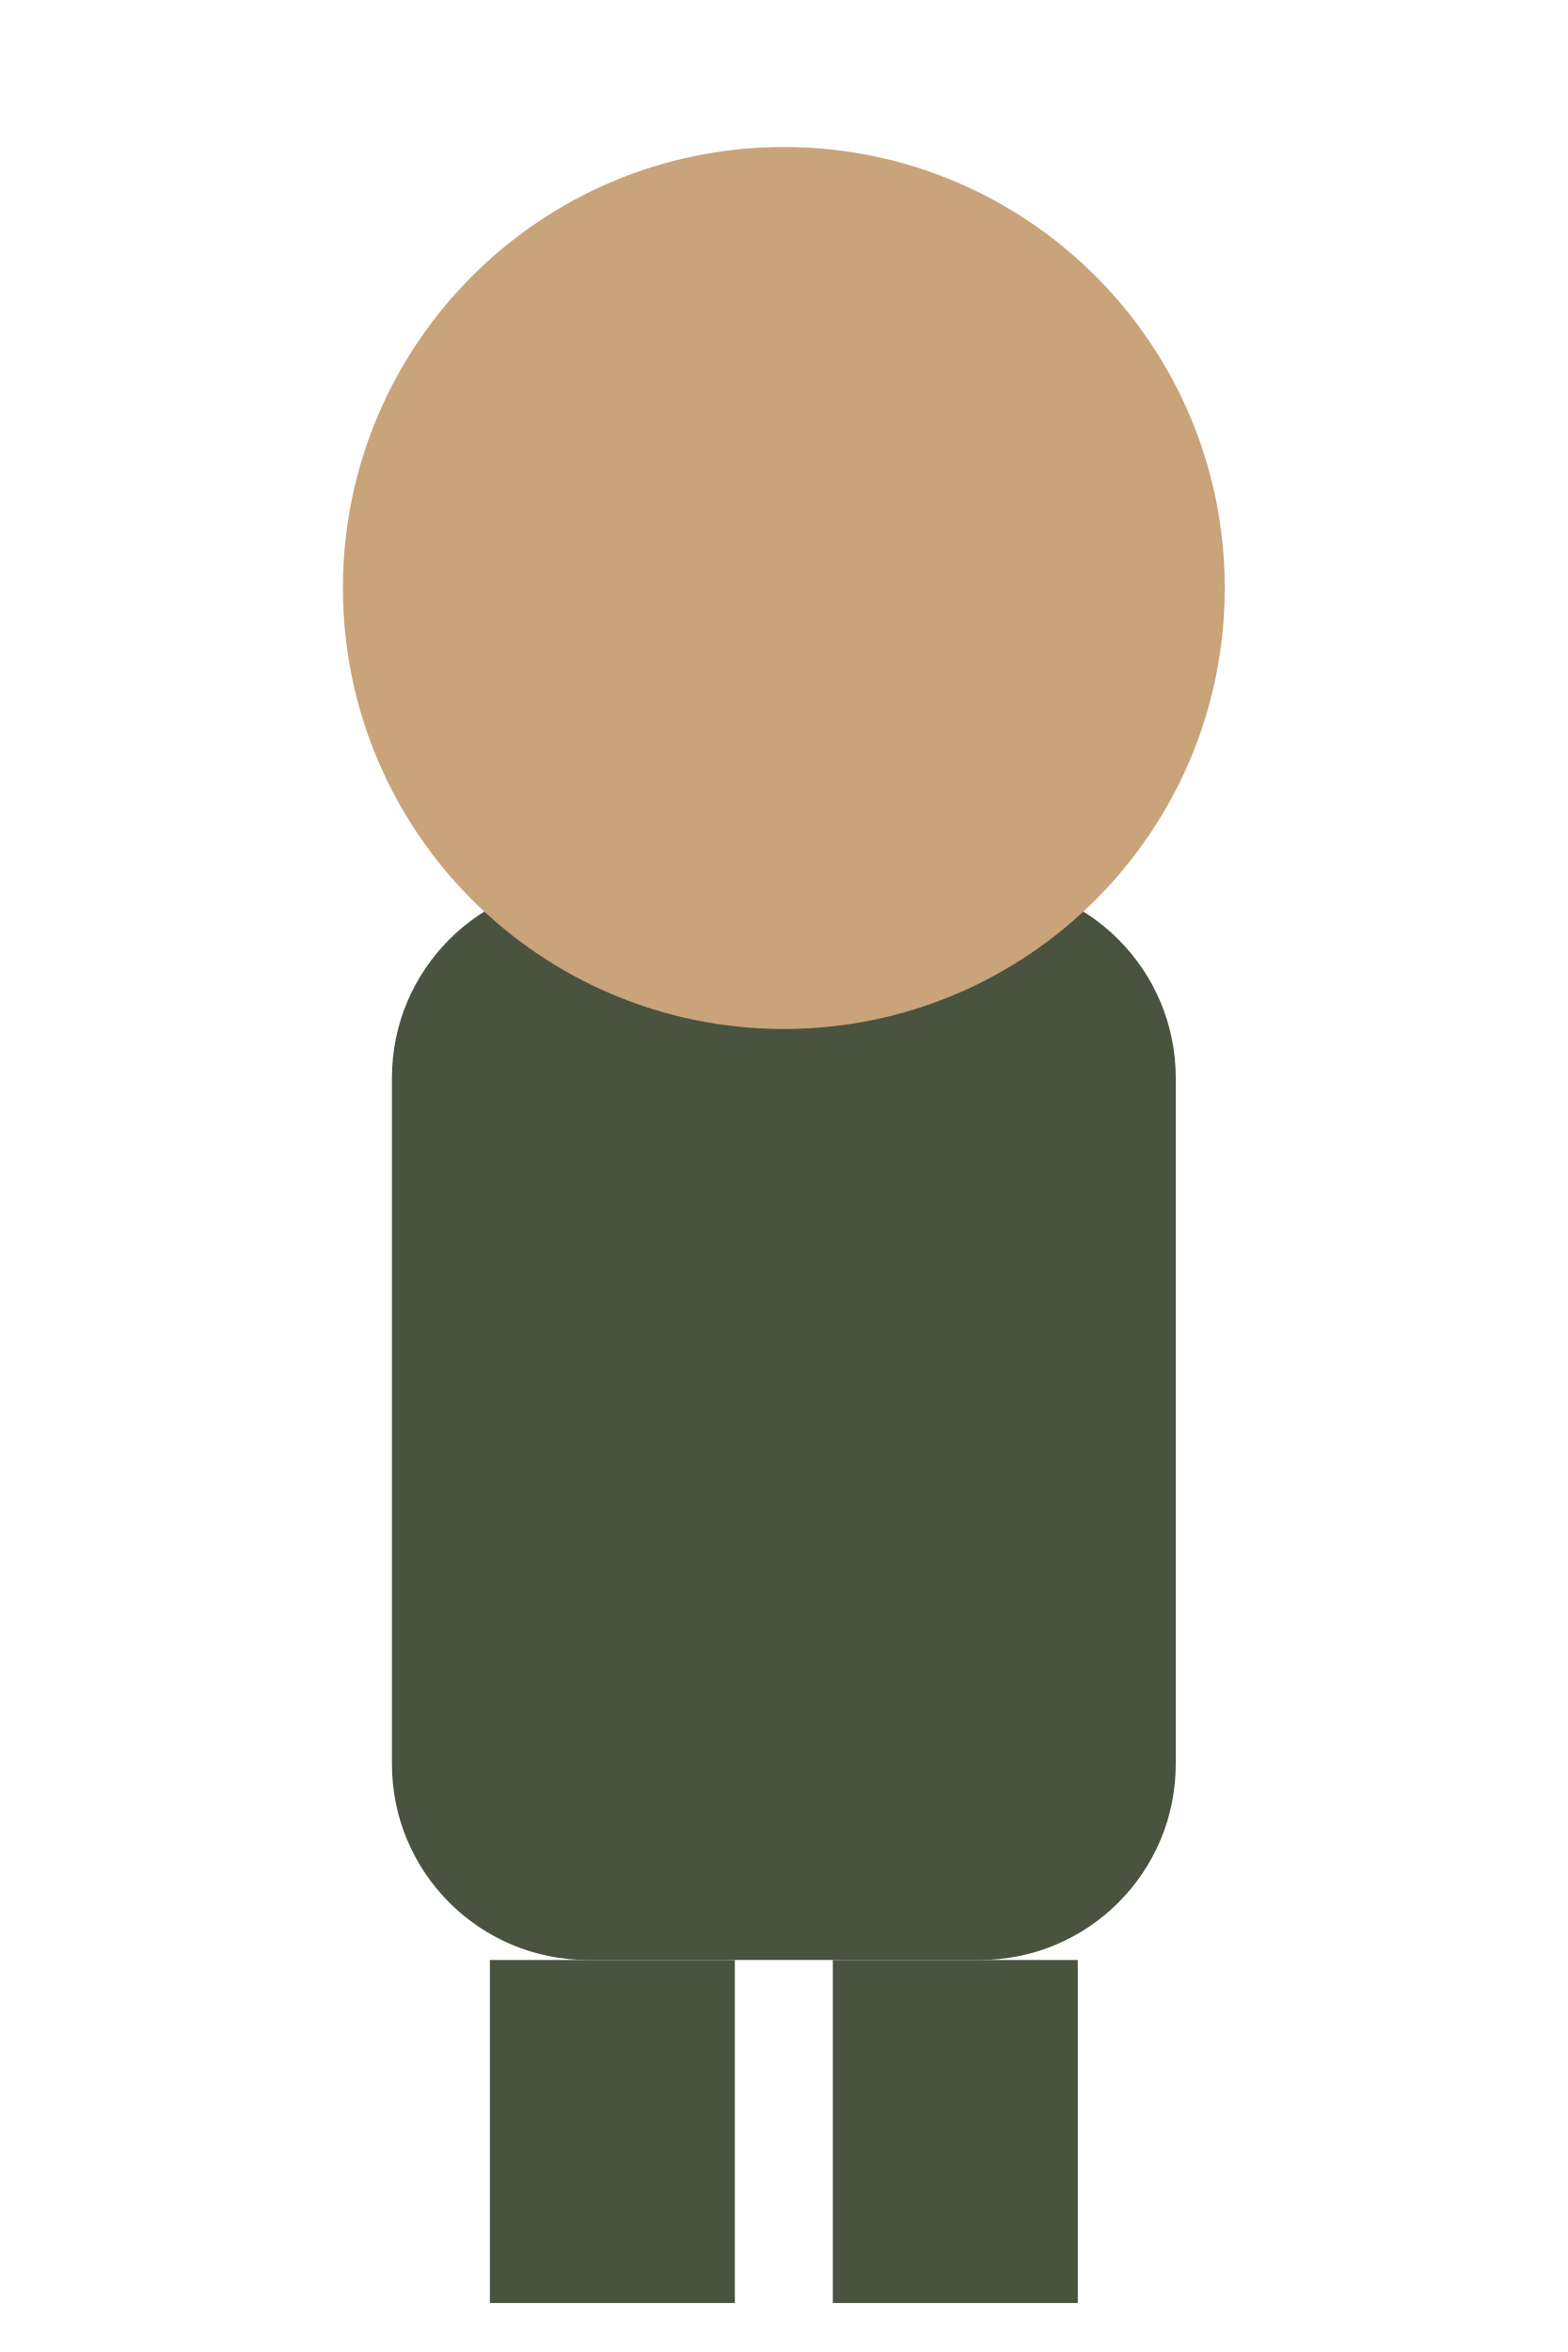
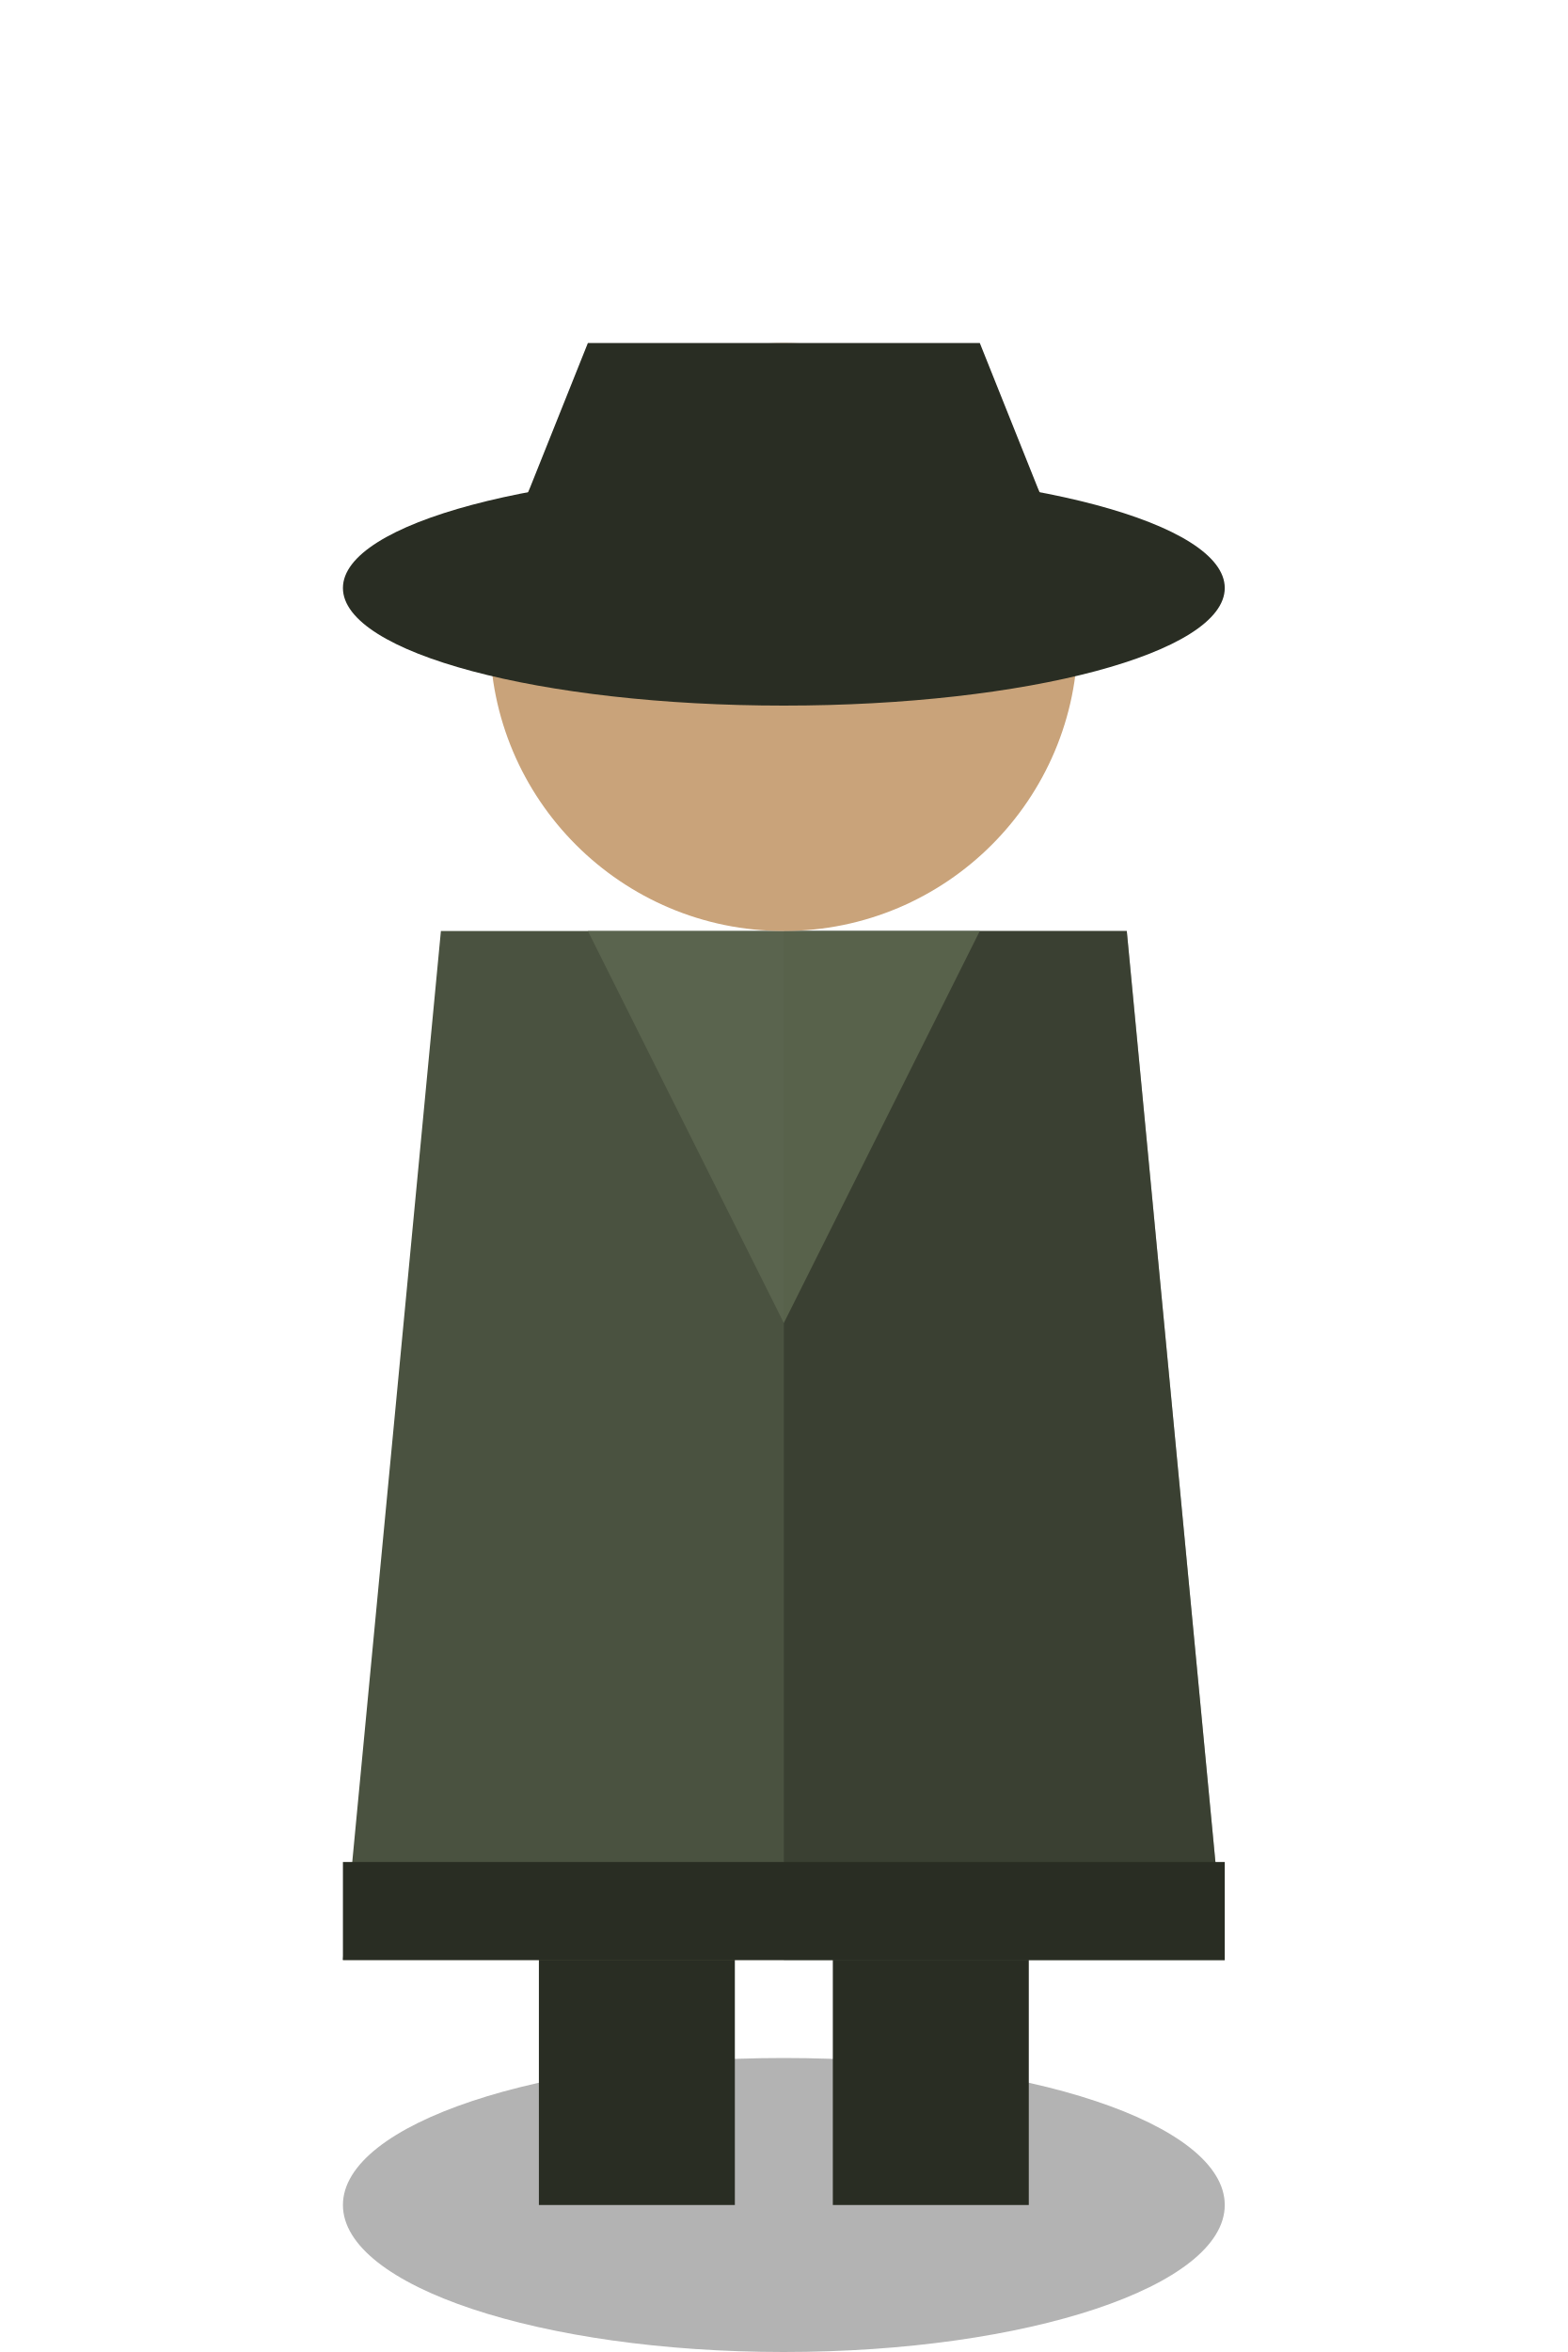
<svg xmlns="http://www.w3.org/2000/svg" width="32" height="48" viewBox="0 0 32 48">
-   <rect x="8" y="18" width="16" height="22" rx="4" fill="#4a5240" />
-   <circle cx="16" cy="12" r="9" fill="#c9a37a" />
-   <rect x="10" y="40" width="5" height="7" fill="#4a5240" />
-   <rect x="17" y="40" width="5" height="7" fill="#4a5240" />
+   <ellipse cx="16" cy="45" rx="9" ry="3" fill="#000000" opacity="0.3" />
+   <rect x="11" y="38" width="4" height="7" fill="#292d23" />
+   <rect x="17" y="38" width="4" height="7" fill="#292d23" />
+   <polygon points="9,19 23,19 25,40 7,40" fill="#4a5240" />
+   <polygon points="16,19 23,19 25,40 16,40" fill="#292d23" opacity="0.5" />
+   <polygon points="12,19 20,19 16,27" fill="#5d6750" opacity="0.85" />
+   <rect x="7" y="38" width="18" height="2" fill="#292d23" />
+   <circle cx="16" cy="13" r="6" fill="#c9a37a" />
+   <polygon points="10,12 22,12 20,7 12,7" fill="#292d23" />
+   <ellipse cx="16" cy="12" rx="9" ry="2.4" fill="#292d23" />
</svg>
